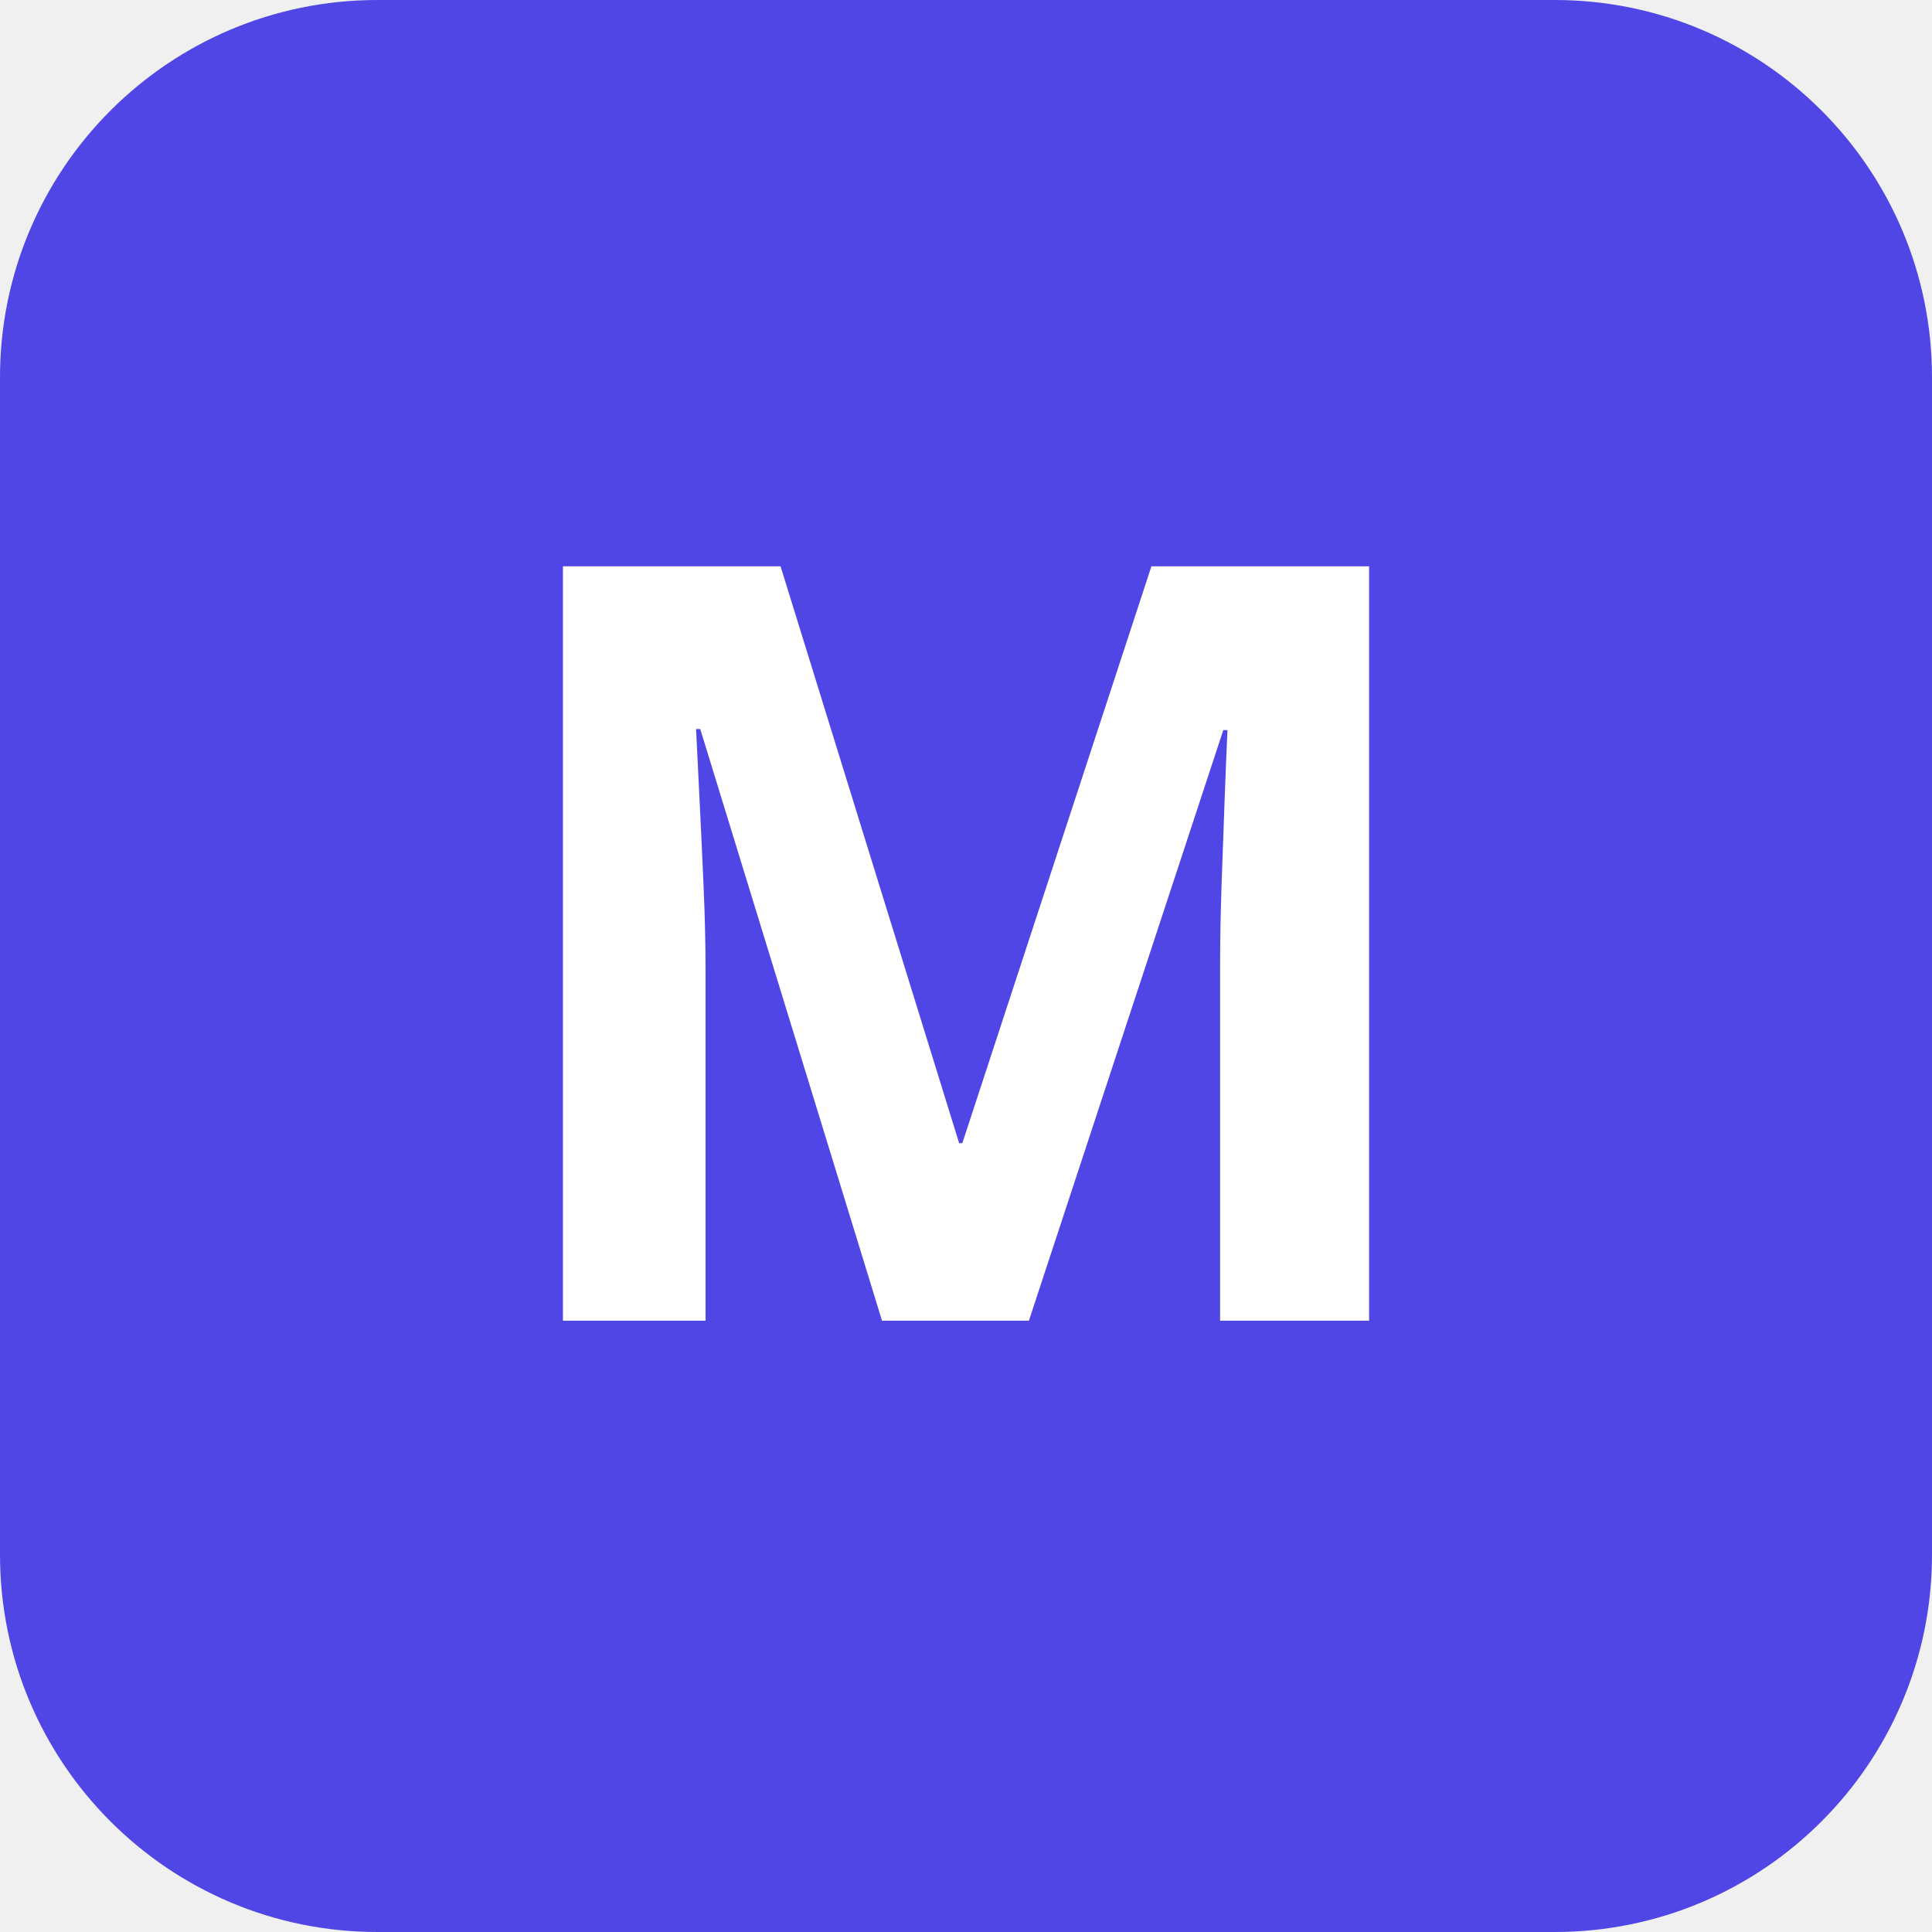
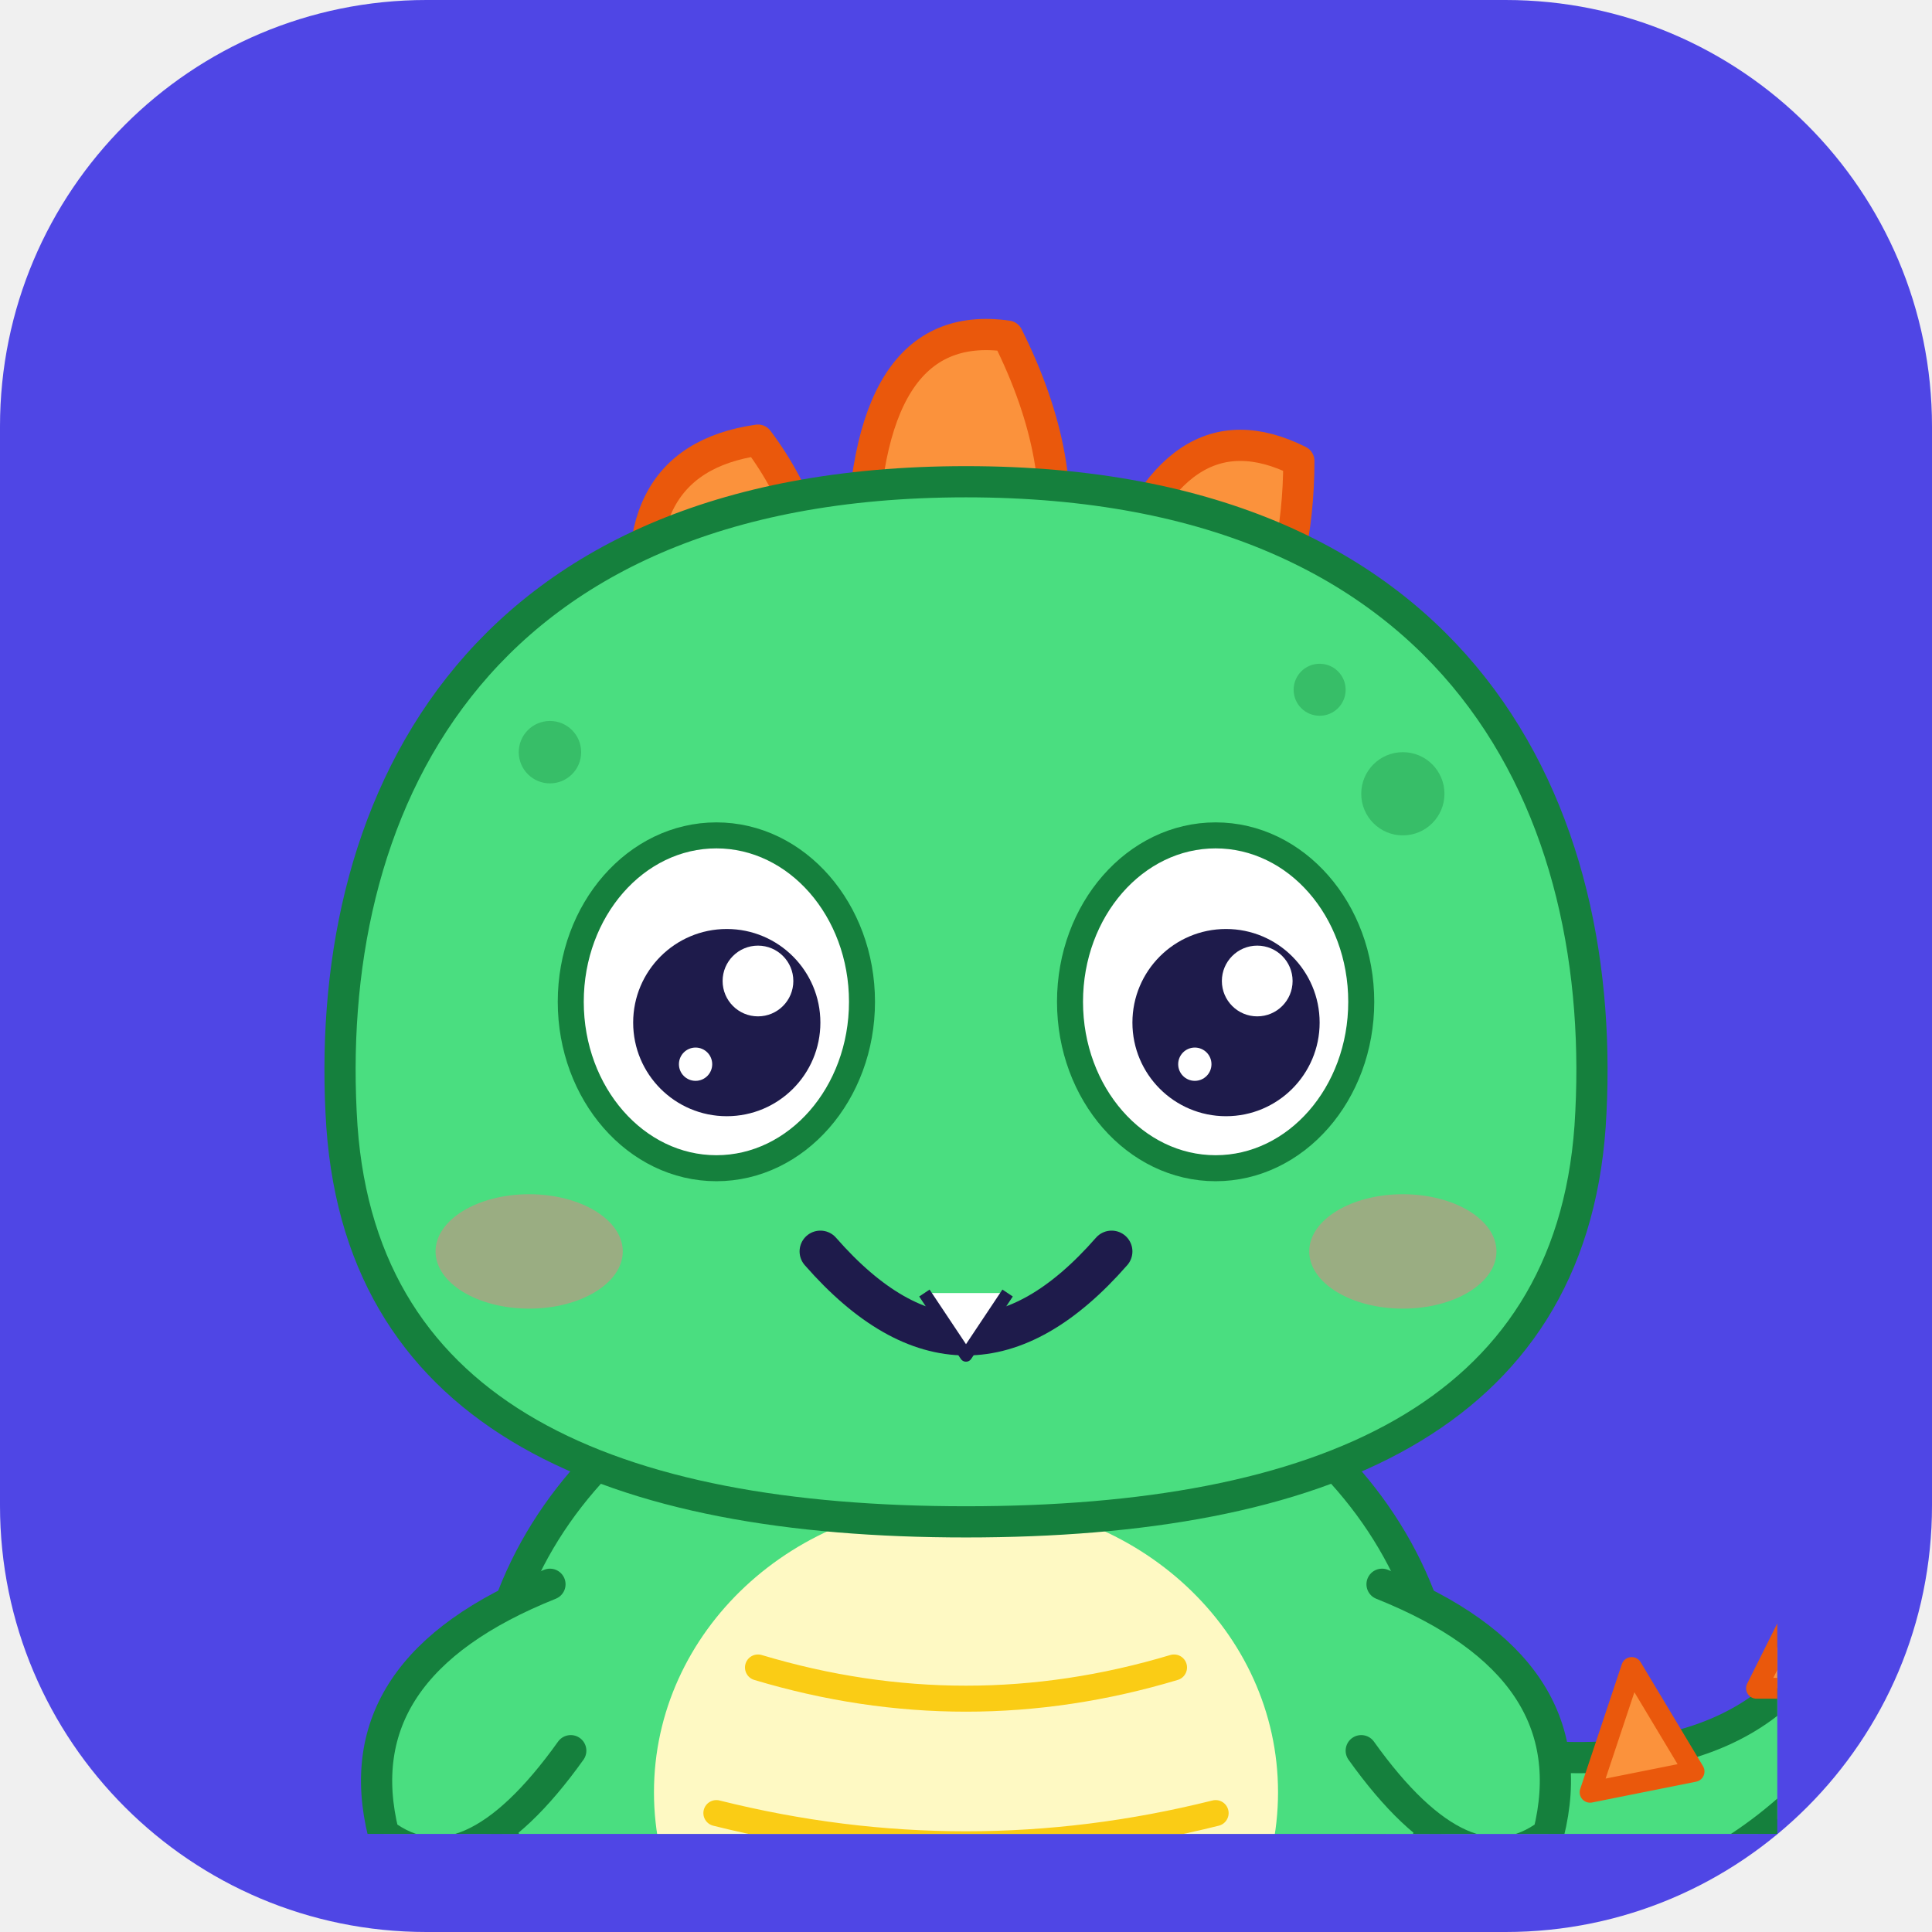
<svg xmlns="http://www.w3.org/2000/svg" viewBox="0 0 512 512">
-   <rect width="512" height="512" fill="#4f46e5" rx="100" />
-   <text x="256" y="350" font-size="280" font-family="sans-serif" font-weight="bold" fill="white" text-anchor="middle">M</text>
+   <rect width="512" height="512" rx="113" fill="#4f46e5" />
+   <svg x="41" y="56" width="430" height="430" viewBox="22 4 156 156">
+     <ellipse cx="100" cy="194" rx="52" ry="6" fill="#0f172a" opacity="0.08" />
+     <path d="M138 168 Q170 172 186 150 Q190 142 182 142 Q172 158 140 150 Z" fill="#4ade80" stroke="#15803d" stroke-width="3" stroke-linejoin="round" />
+     <path d="M176 146 L182 134 L186 146 Z M160 156 L164 144 L170 154 Z" fill="#fb923c" stroke="#ea580c" stroke-width="2" stroke-linejoin="round" />
+     <ellipse cx="76" cy="186" rx="18" ry="10" fill="#4ade80" stroke="#15803d" stroke-width="3" />
+     <ellipse cx="124" cy="186" rx="18" ry="10" fill="#4ade80" stroke="#15803d" stroke-width="3" />
+     <g fill="#fef9c3">
+       <circle cx="68" cy="189" r="2.5" />
+       <circle cx="76" cy="191" r="2.5" />
+       <circle cx="84" cy="189" r="2.5" />
+       <circle cx="116" cy="189" r="2.5" />
+       <circle cx="124" cy="191" r="2.5" />
+       <circle cx="132" cy="189" r="2.5" />
+     </g>
+     <ellipse cx="100" cy="150" rx="46" ry="40" fill="#4ade80" stroke="#15803d" stroke-width="3" />
+     <ellipse cx="100" cy="156" rx="30" ry="28" fill="#fef9c3" />
+     <g stroke="#facc15" stroke-width="2.5" stroke-linecap="round" fill="none">
+       <path d="M80 144 Q100 150 120 144" />
+       <path d="M76 158 Q100 164 124 158" />
+       <path d="M80 172 Q100 178 120 172" />
+     </g>
+     <g fill="#fb923c" stroke="#ea580c" stroke-width="3" stroke-linejoin="round">
+       <path d="M70 46 Q66 28 80 26 Q86 34 86 44 Z" />
+       <path d="M90 38 Q90 14 104 16 Q110 28 108 38 Z" />
+       <path d="M114 40 Q120 22 132 28 Q132 38 128 46 Z" />
+     </g>
+     <path d="M100 30 C148 30 162 62 160 92 C158 120 134 130 100 130 C66 130 42 120 40 92 C38 62 52 30 100 30 Z" fill="#4ade80" stroke="#15803d" stroke-width="3" />
+     <ellipse cx="58" cy="104" rx="9" ry="5.5" fill="#fb7185" opacity="0.45" />
+     <ellipse cx="142" cy="104" rx="9" ry="5.5" fill="#fb7185" opacity="0.45" />
+     <g fill="#15803d" opacity="0.35">
+       <circle cx="60" cy="56" r="3" />
+       <circle cx="142" cy="60" r="4" />
+       <circle cx="134" cy="50" r="2.5" />
+     </g>
+     <g>
+       <path d="M60 136 Q40 144 44 160 Q52 166 62 152" fill="#4ade80" stroke="#15803d" stroke-width="3" stroke-linejoin="round" stroke-linecap="round" />
+       <path d="M140 136 Q160 144 156 160 Q148 166 138 152" fill="#4ade80" stroke="#15803d" stroke-width="3" stroke-linejoin="round" stroke-linecap="round" />
+     </g>
+     <g class="mascot-eyes">
+       <ellipse cx="76" cy="80" rx="14" ry="16" fill="#fff" stroke="#15803d" stroke-width="2.5" />
+       <ellipse cx="124" cy="80" rx="14" ry="16" fill="#fff" stroke="#15803d" stroke-width="2.5" />
+       <circle cx="77" cy="82" r="9" fill="#1e1b4b" />
+       <circle cx="125" cy="82" r="9" fill="#1e1b4b" />
+       <circle cx="80" cy="78" r="3.4" fill="#fff" />
+       <circle cx="128" cy="78" r="3.4" fill="#fff" />
+       <circle cx="74" cy="86" r="1.6" fill="#fff" />
+       <circle cx="122" cy="86" r="1.6" fill="#fff" />
+     </g>
+     <g>
+       <path d="M86 104 Q100 120 114 104" fill="none" stroke="#1e1b4b" stroke-width="4" stroke-linecap="round" />
+       <path d="M96 108 L100 114 L104 108" fill="#fff" stroke="#1e1b4b" stroke-width="1.2" stroke-linejoin="round" />
+     </g>
+   </svg>
</svg>
